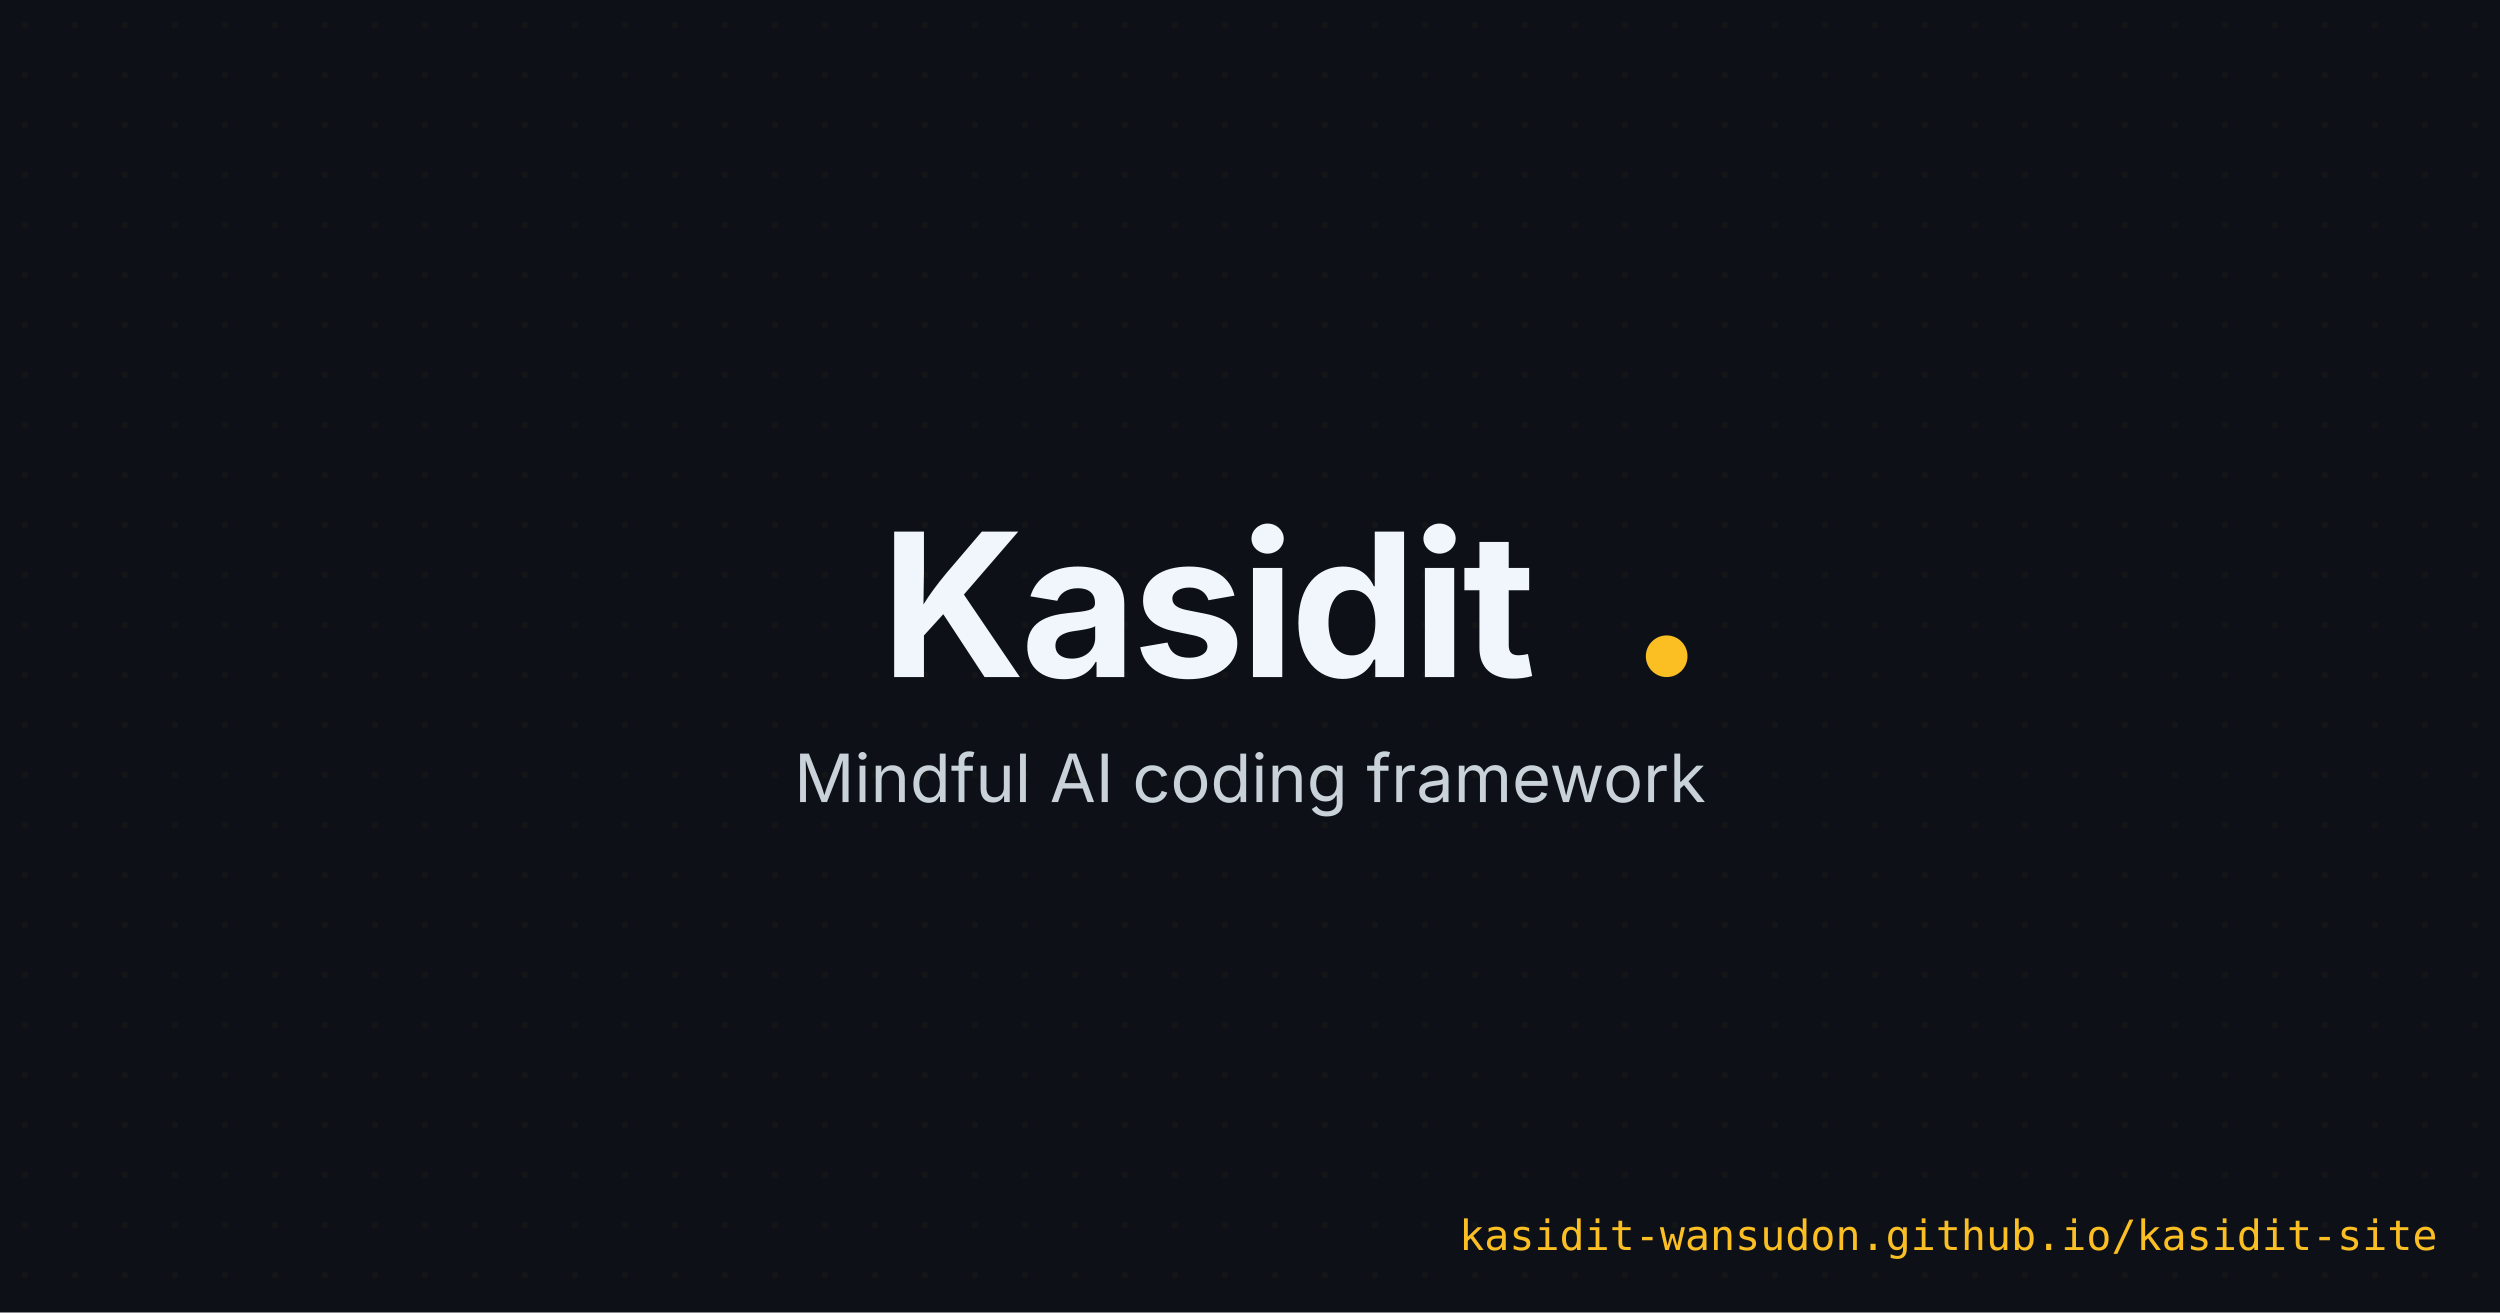
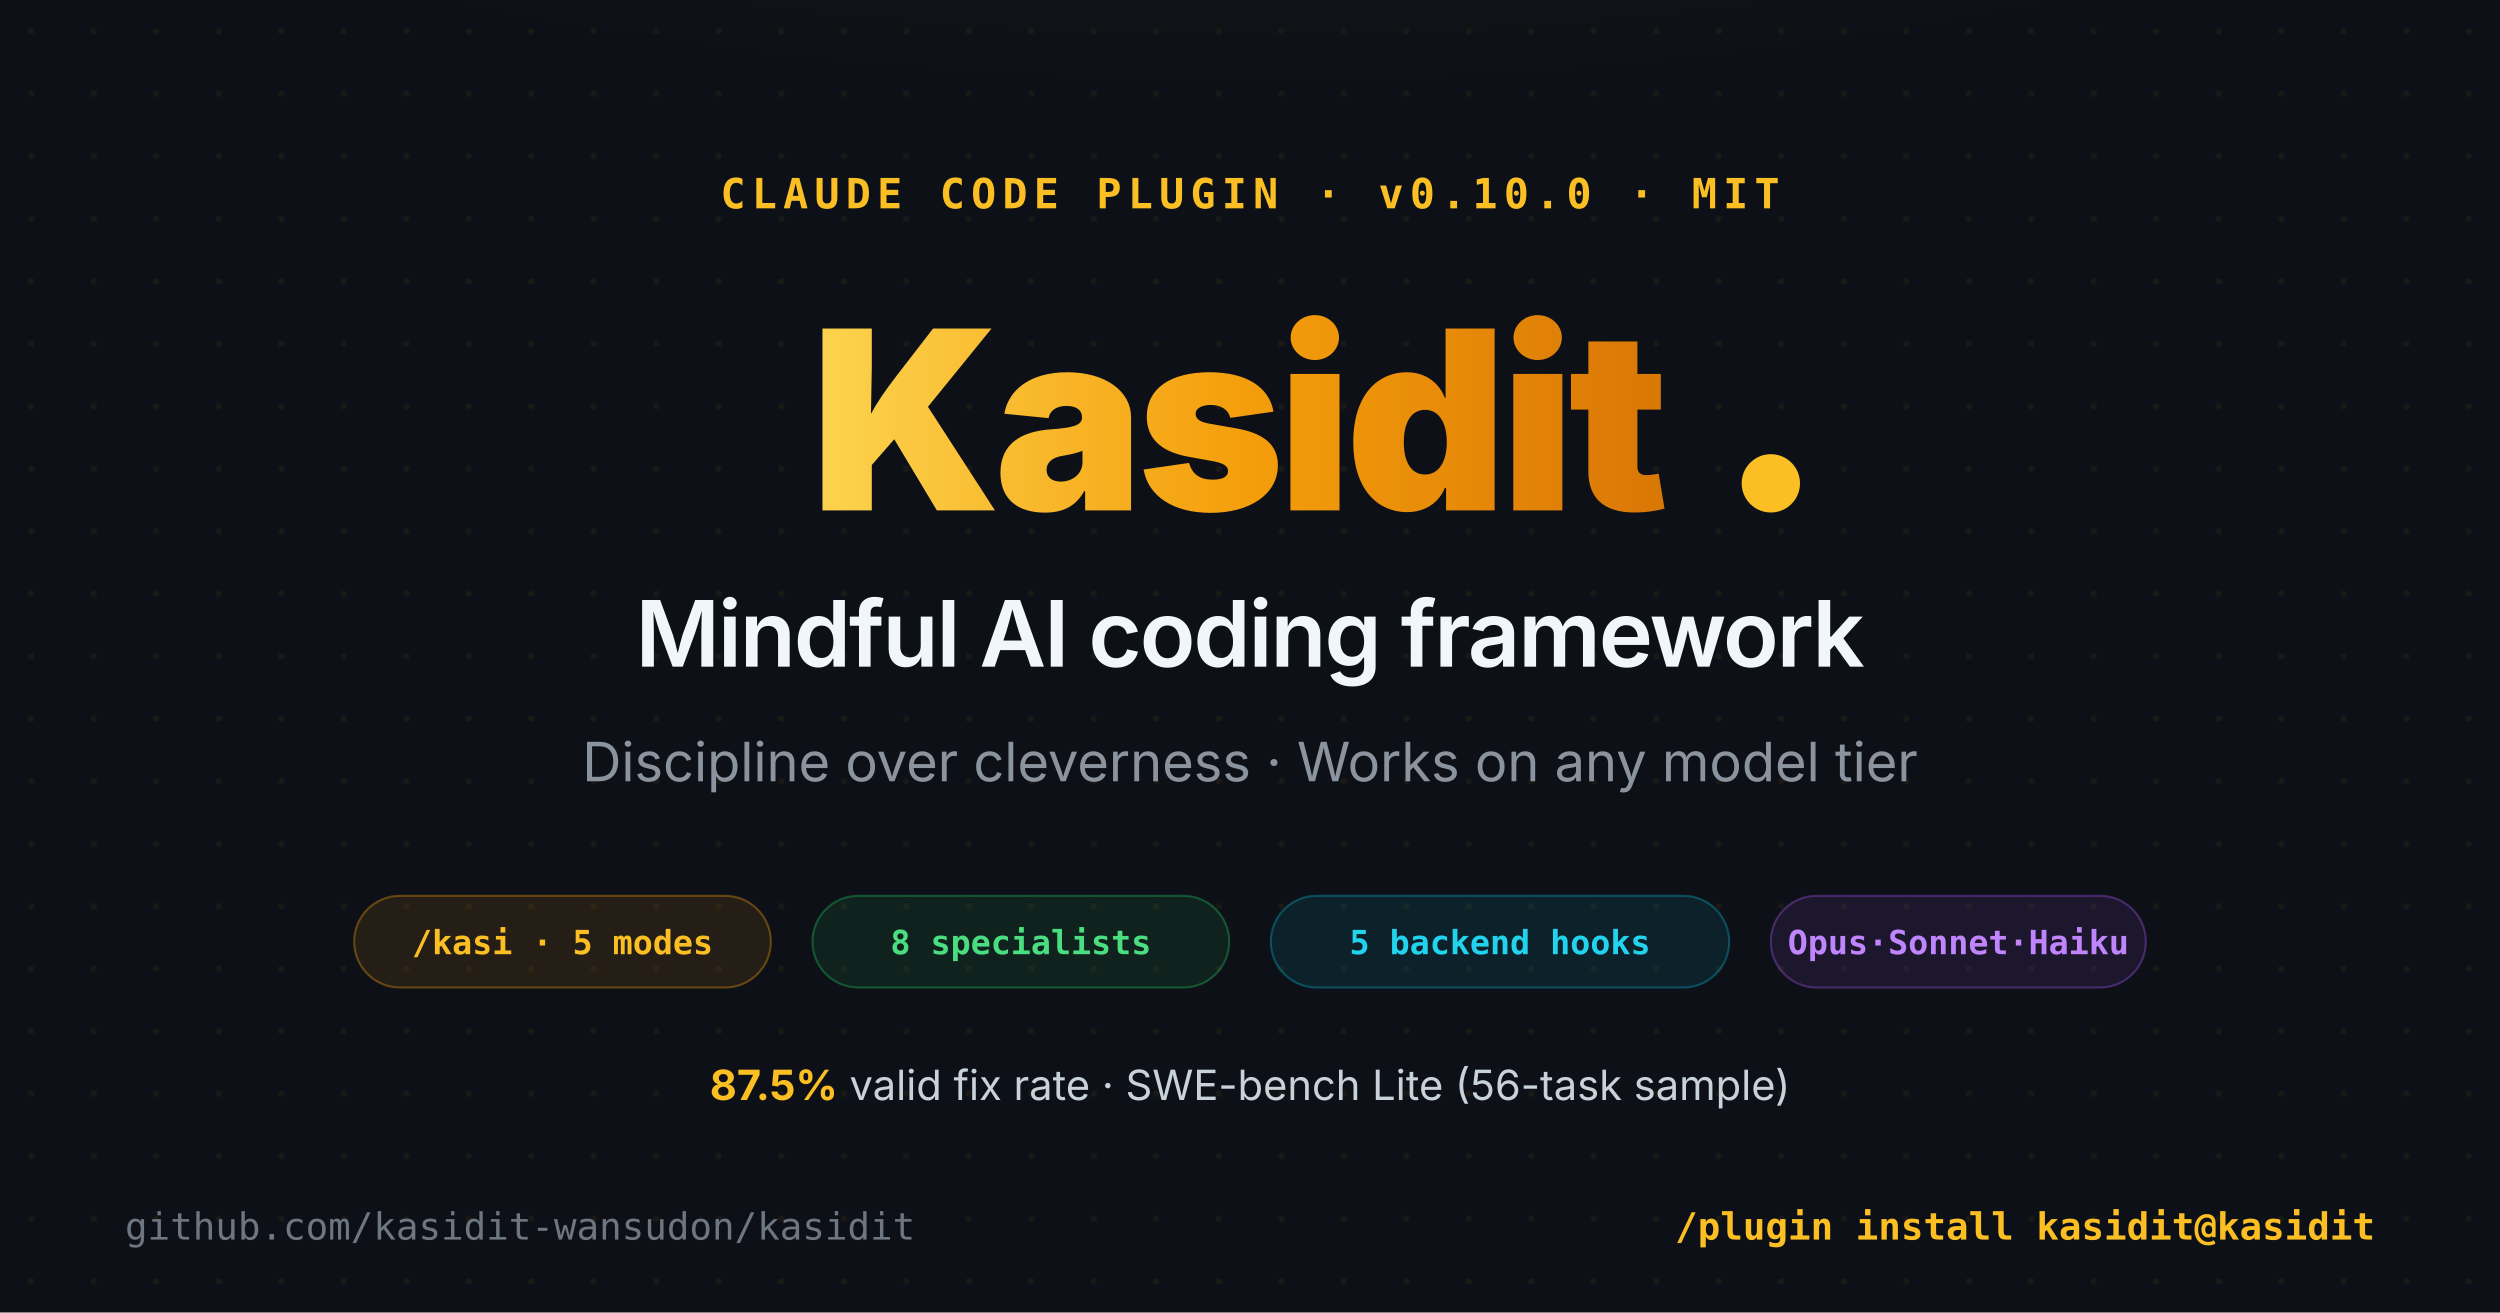
<svg xmlns="http://www.w3.org/2000/svg" viewBox="0 0 1200 630" width="1200" height="630" role="img" aria-labelledby="t">
  <defs>
-     <pattern id="dots" x="0" y="0" width="24" height="24" patternUnits="userSpaceOnUse">
-       <circle cx="12" cy="12" r="1.5" fill="#f59e0b" fill-opacity="0.03" />
+     <pattern id="dots" x="0" y="0" width="30" height="30" patternUnits="userSpaceOnUse">
+       <circle cx="15" cy="15" r="1.5" fill="#f59e0b" fill-opacity="0.06" />
    </pattern>
-     <radialGradient id="glow" cx="50%" cy="0%" r="50%" fx="50%" fy="0%">
-       <stop offset="0%" stop-color="#f59e0b" stop-opacity="0.20" />
+     <radialGradient id="glow" cx="50%" cy="0%" r="60%" fx="50%" fy="0%">
+       <stop offset="0%" stop-color="#f59e0b" stop-opacity="0.30" />
+       <stop offset="60%" stop-color="#f59e0b" stop-opacity="0.05" />
      <stop offset="100%" stop-color="#f59e0b" stop-opacity="0" />
    </radialGradient>
+     <linearGradient id="amberGrad" x1="0%" y1="0%" x2="100%" y2="0%">
+       <stop offset="0%" stop-color="#fcd34d" />
+       <stop offset="50%" stop-color="#f59e0b" />
+       <stop offset="100%" stop-color="#d97706" />
+     </linearGradient>
  </defs>
  <rect width="1200" height="630" fill="#0d1117" />
  <rect width="1200" height="630" fill="url(#dots)" />
-   <ellipse cx="600" cy="0" rx="800" ry="400" fill="url(#glow)" />
+   <ellipse cx="600" cy="-50" rx="900" ry="500" fill="url(#glow)" />
+   <g font-family="ui-monospace, SFMono-Regular, Menlo, monospace" text-anchor="middle">
+     <text x="600" y="100" font-size="20" fill="#fbbf24" letter-spacing="3" font-weight="600">
+       CLAUDE CODE PLUGIN · v0.10.0 · MIT
+     </text>
+   </g>
  <g font-family="Inter, system-ui, sans-serif" text-anchor="middle">
-     <text x="580" y="325" font-size="96" font-weight="700" fill="#f0f6fc" letter-spacing="-2">Kasidit</text>
-     <circle cx="800" cy="315" r="10" fill="#fbbf24" />
-     <text x="600" y="385" font-size="32" font-weight="400" fill="#c9d1d9">
+     <text x="595" y="245" font-size="120" font-weight="900" fill="url(#amberGrad)" letter-spacing="-3">
+       Kasidit
+     </text>
+     <circle cx="850" cy="232" r="14" fill="#fbbf24" />
+     <text x="600" y="320" font-size="44" font-weight="600" fill="#f0f6fc" letter-spacing="-1">
      Mindful AI coding framework
    </text>
+     <text x="600" y="375" font-size="26" font-weight="400" fill="#8b949e">
+       Discipline over cleverness · Works on any model tier
+     </text>
  </g>
-   <text x="1170" y="600" font-size="20" fill="#fbbf24" text-anchor="end" font-family="ui-monospace, SFMono-Regular, Menlo, monospace">kasidit-wansudon.github.io/kasidit-site</text>
+   <g font-family="ui-monospace, SFMono-Regular, Menlo, monospace" font-size="16" font-weight="600">
+     <rect x="170" y="430" width="200" height="44" rx="22" fill="rgba(245,158,11,0.10)" stroke="#f59e0b" stroke-opacity="0.35" />
+     <text x="270" y="458" fill="#fbbf24" text-anchor="middle">/kasi · 5 modes</text>
+     <rect x="390" y="430" width="200" height="44" rx="22" fill="rgba(34,197,94,0.10)" stroke="#22c55e" stroke-opacity="0.35" />
+     <text x="490" y="458" fill="#4ade80" text-anchor="middle">8 specialists</text>
+     <rect x="610" y="430" width="220" height="44" rx="22" fill="rgba(6,182,212,0.10)" stroke="#06b6d4" stroke-opacity="0.35" />
+     <text x="720" y="458" fill="#22d3ee" text-anchor="middle">5 backend hooks</text>
+     <rect x="850" y="430" width="180" height="44" rx="22" fill="rgba(168,85,247,0.10)" stroke="#a855f7" stroke-opacity="0.35" />
+     <text x="940" y="458" fill="#c084fc" text-anchor="middle">Opus·Sonnet·Haiku</text>
+   </g>
+   <g font-family="Inter, system-ui, sans-serif" text-anchor="middle">
+     <text x="600" y="528" font-size="20" fill="#c9d1d9" font-weight="400">
+       <tspan fill="#fbbf24" font-weight="700">87.5%</tspan> valid fix rate · SWE-bench Lite (56-task sample)
+     </text>
+   </g>
+   <g font-family="ui-monospace, SFMono-Regular, Menlo, monospace">
+     <text x="60" y="595" font-size="18" fill="#6e7681">
+       github.com/kasidit-wansudon/kasidit
+     </text>
+     <text x="1140" y="595" font-size="18" fill="#fbbf24" text-anchor="end" font-weight="600">
+       /plugin install kasidit@kasidit
+     </text>
+   </g>
</svg>
